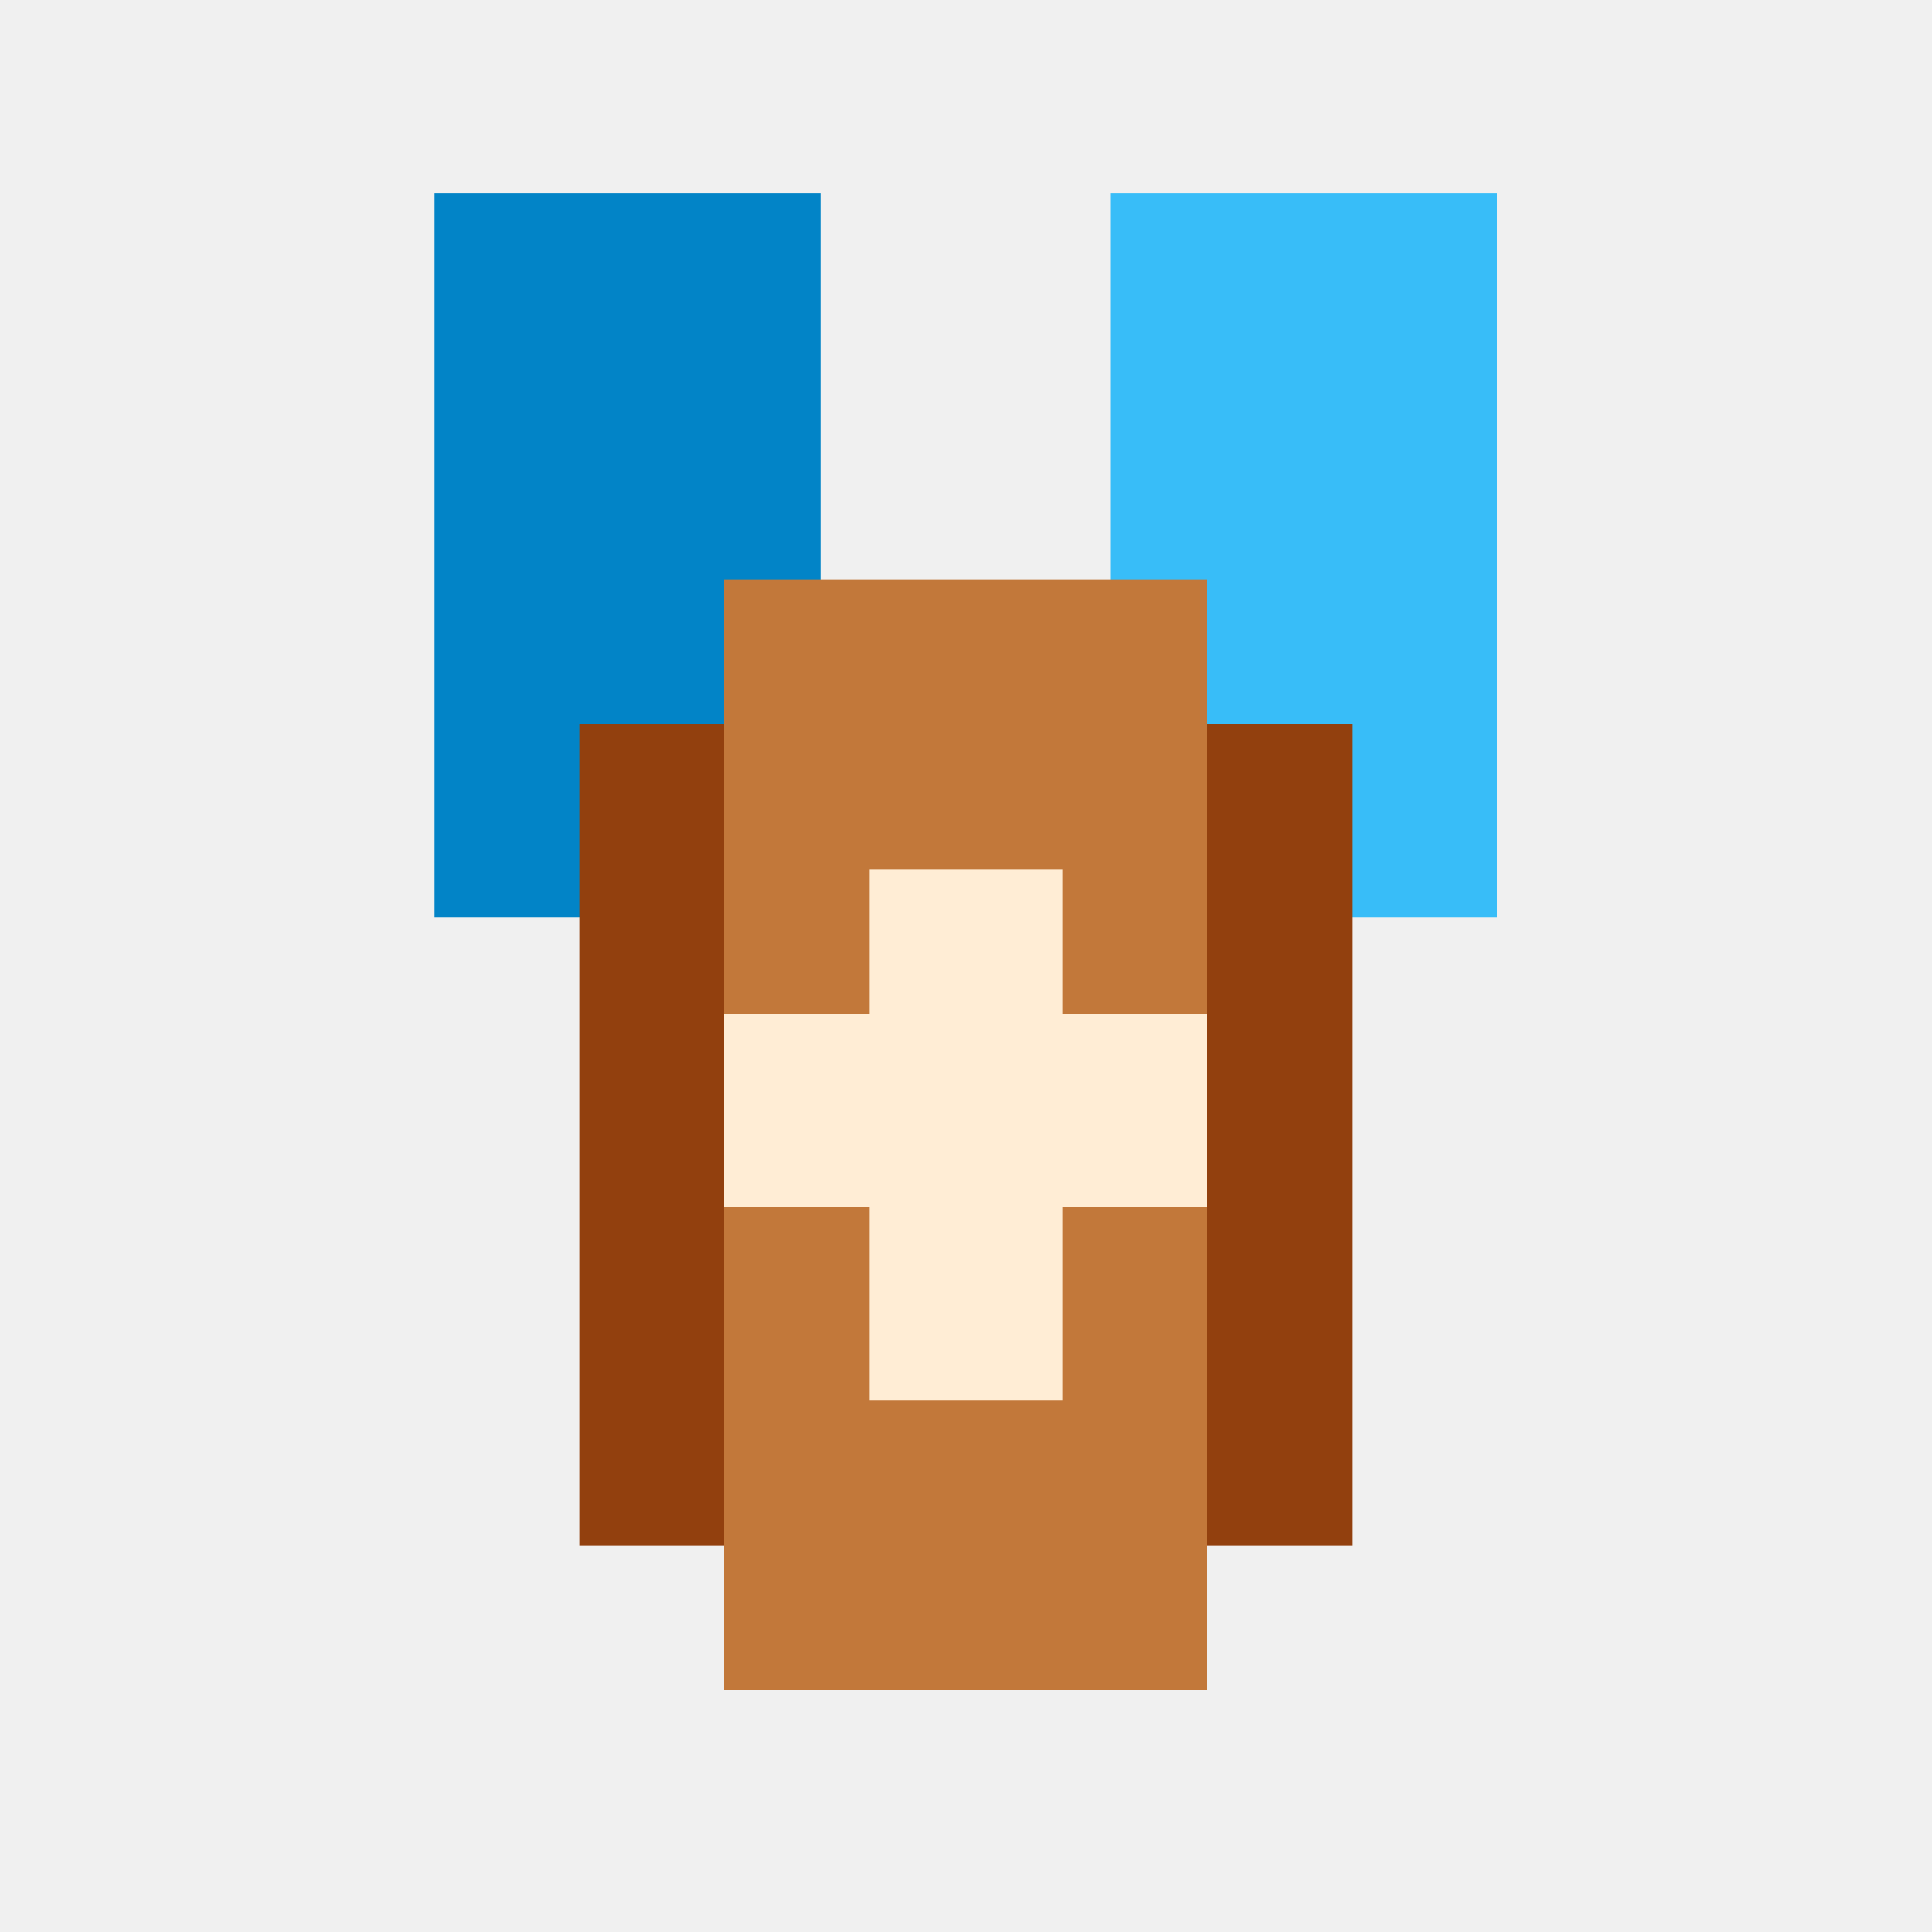
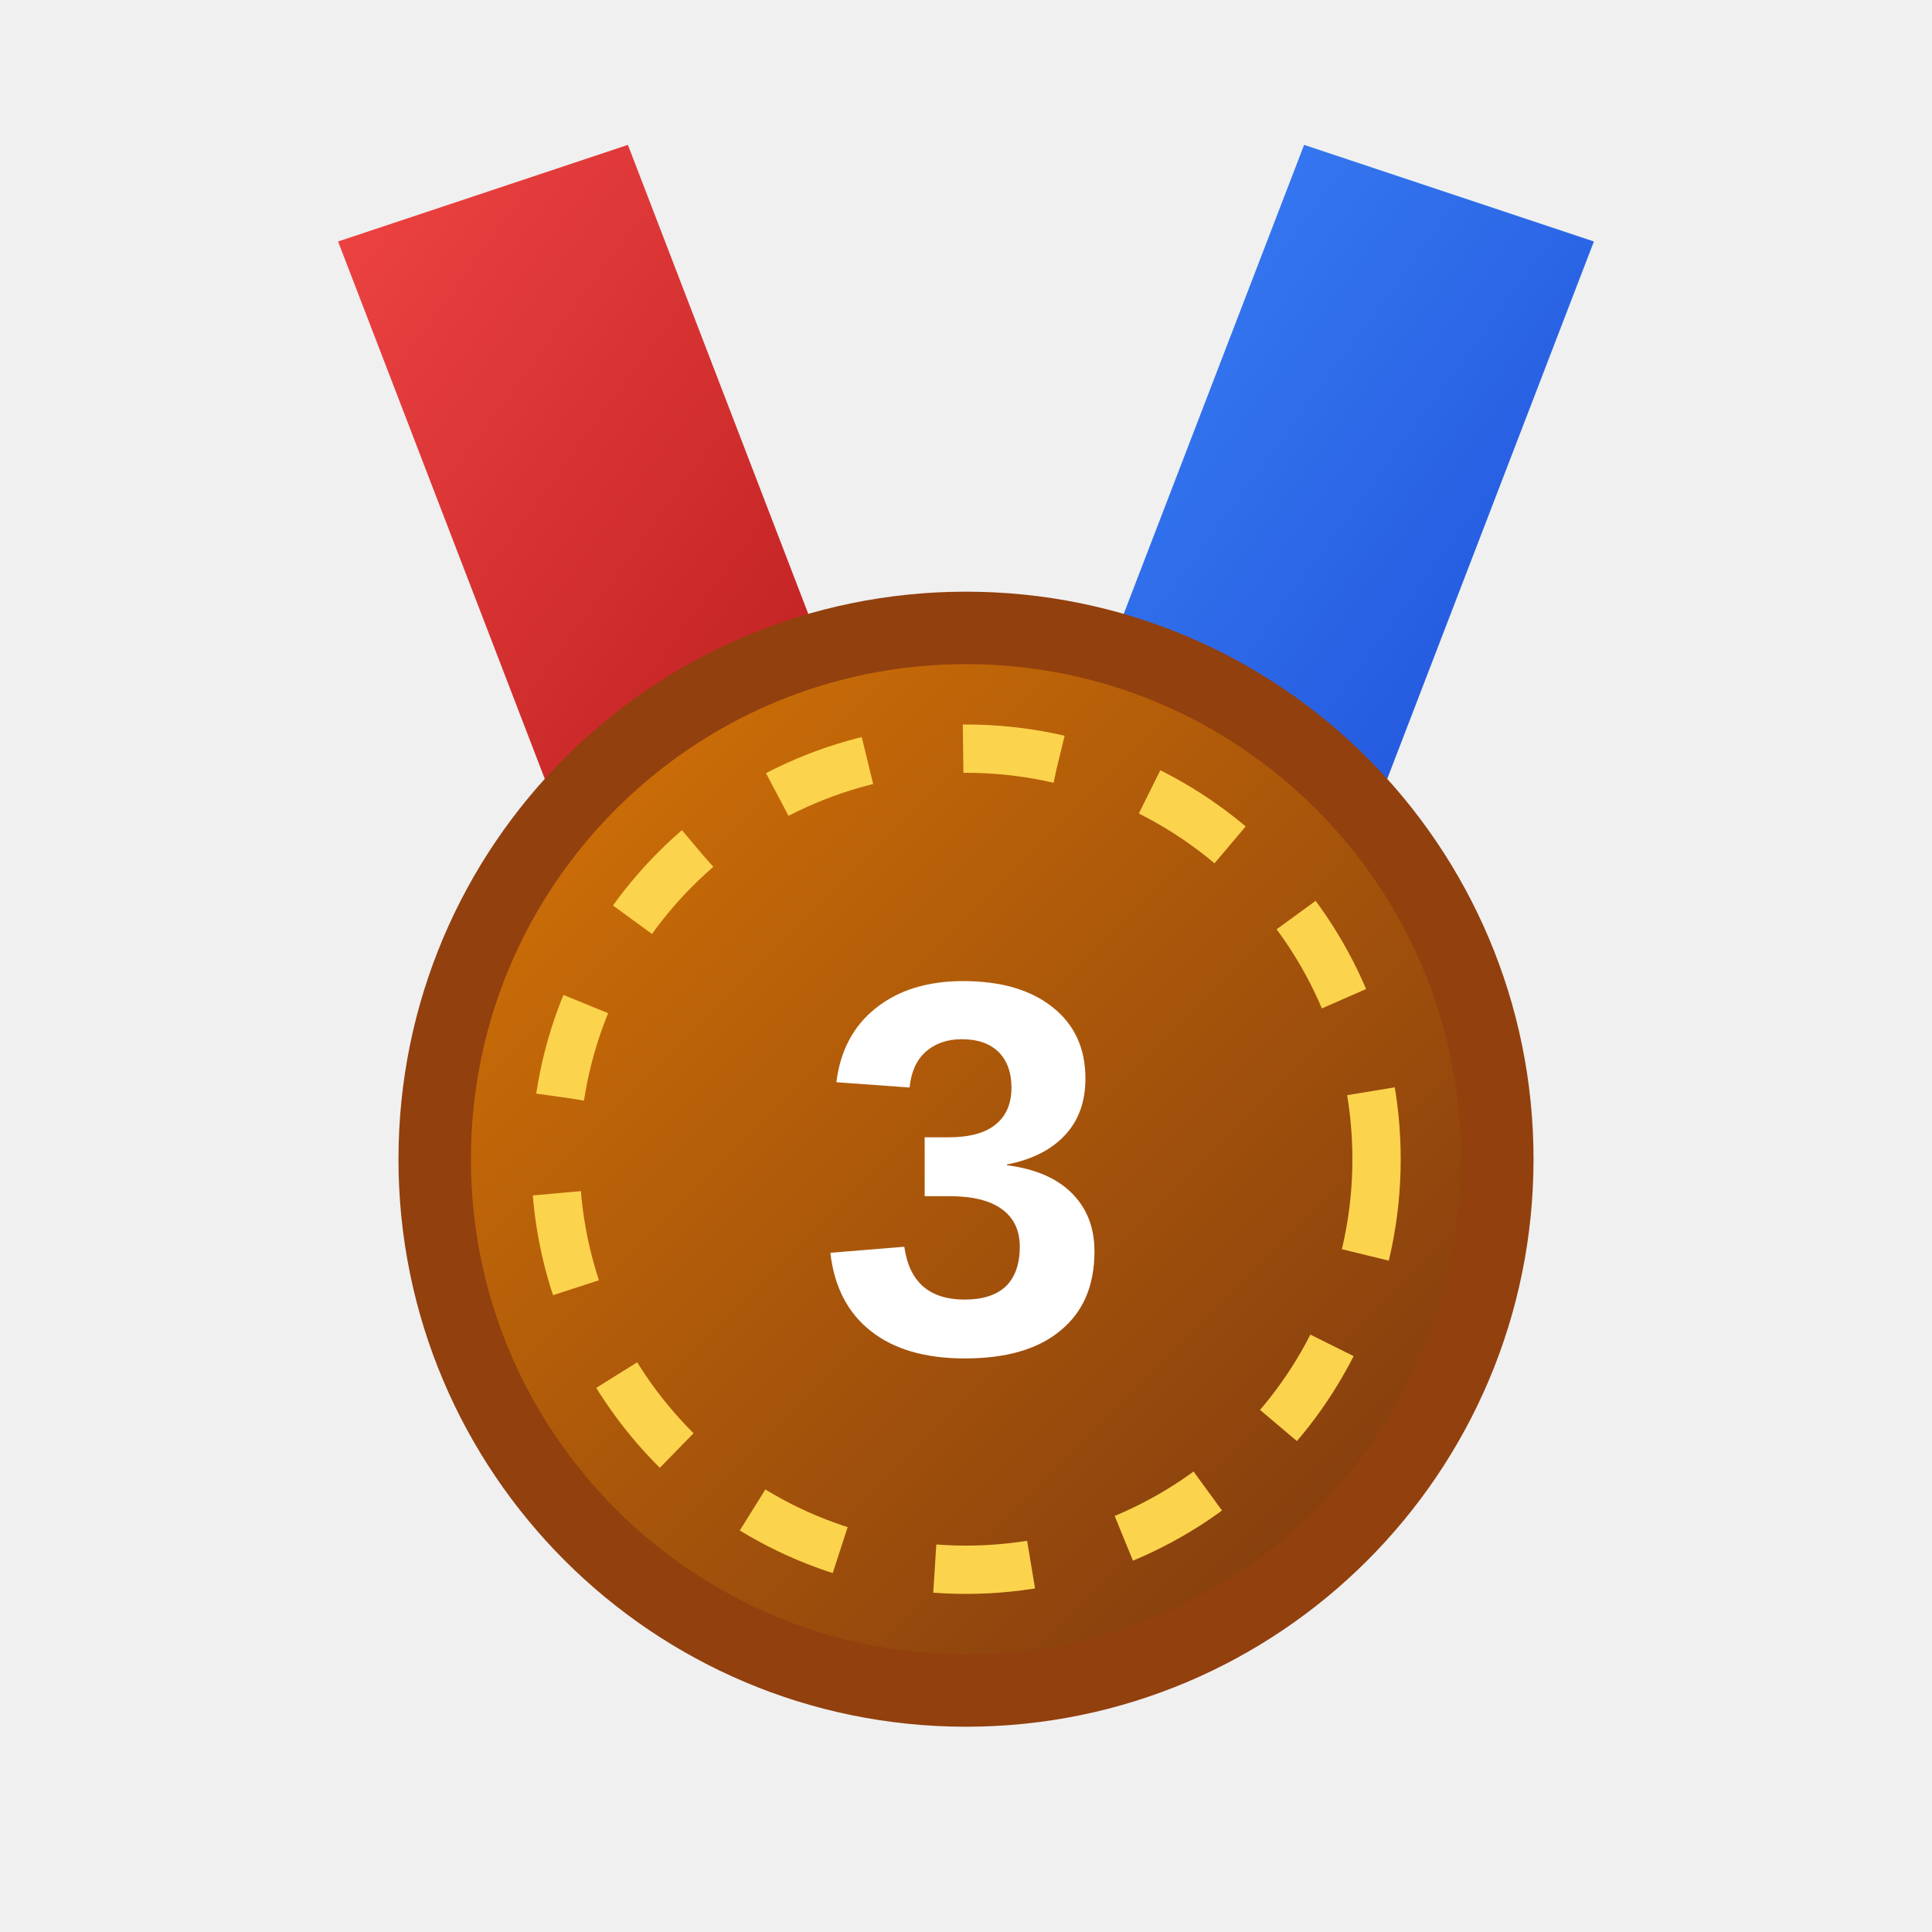
- <svg xmlns="http://www.w3.org/2000/svg" viewBox="0 0 40 40" width="40" height="40" shape-rendering="crispEdges">
-   <rect x="9" y="4" width="8" height="15" fill="#0284c7" />
-   <rect x="23" y="4" width="8" height="15" fill="#38bdf8" />
-   <rect x="12" y="15" width="16" height="17" fill="#92400e" />
-   <rect x="15" y="12" width="10" height="23" fill="#c2783a" />
-   <rect x="18" y="18" width="4" height="11" fill="#ffedd5" />
-   <rect x="15" y="21" width="10" height="4" fill="#ffedd5" />
+ <svg xmlns="http://www.w3.org/2000/svg" viewBox="0 0 40 40" width="40" height="40" fill="none">
+   <defs>
+     <linearGradient id="bronzeGrad" x1="0%" y1="0%" x2="100%" y2="100%">
+       <stop offset="0%" stop-color="#d97706" />
+       <stop offset="100%" stop-color="#78350f" />
+     </linearGradient>
+     <linearGradient id="ribbon1" x1="0%" y1="0%" x2="100%" y2="100%">
+       <stop offset="0%" stop-color="#ef4444" />
+       <stop offset="100%" stop-color="#b91c1c" />
+     </linearGradient>
+     <linearGradient id="ribbon2" x1="0%" y1="0%" x2="100%" y2="100%">
+       <stop offset="0%" stop-color="#3b82f6" />
+       <stop offset="100%" stop-color="#1d4ed8" />
+     </linearGradient>
+   </defs>
+   <path d="M13 3l5 13-6 2L7 5z" fill="url(#ribbon1)" />
+   <path d="M27 3l-5 13 6 2 5-13z" fill="url(#ribbon2)" />
+   <circle cx="20" cy="24" r="11" fill="url(#bronzeGrad)" stroke="#92400e" stroke-width="1.5" />
+   <circle cx="20" cy="24" r="8.5" stroke="#fcd34d" stroke-width="1" stroke-dasharray="2 2" />
+   <text x="20" y="28" font-size="11" font-weight="bold" fill="#ffffff" text-anchor="middle" font-family="Arial, sans-serif">3</text>
</svg>
